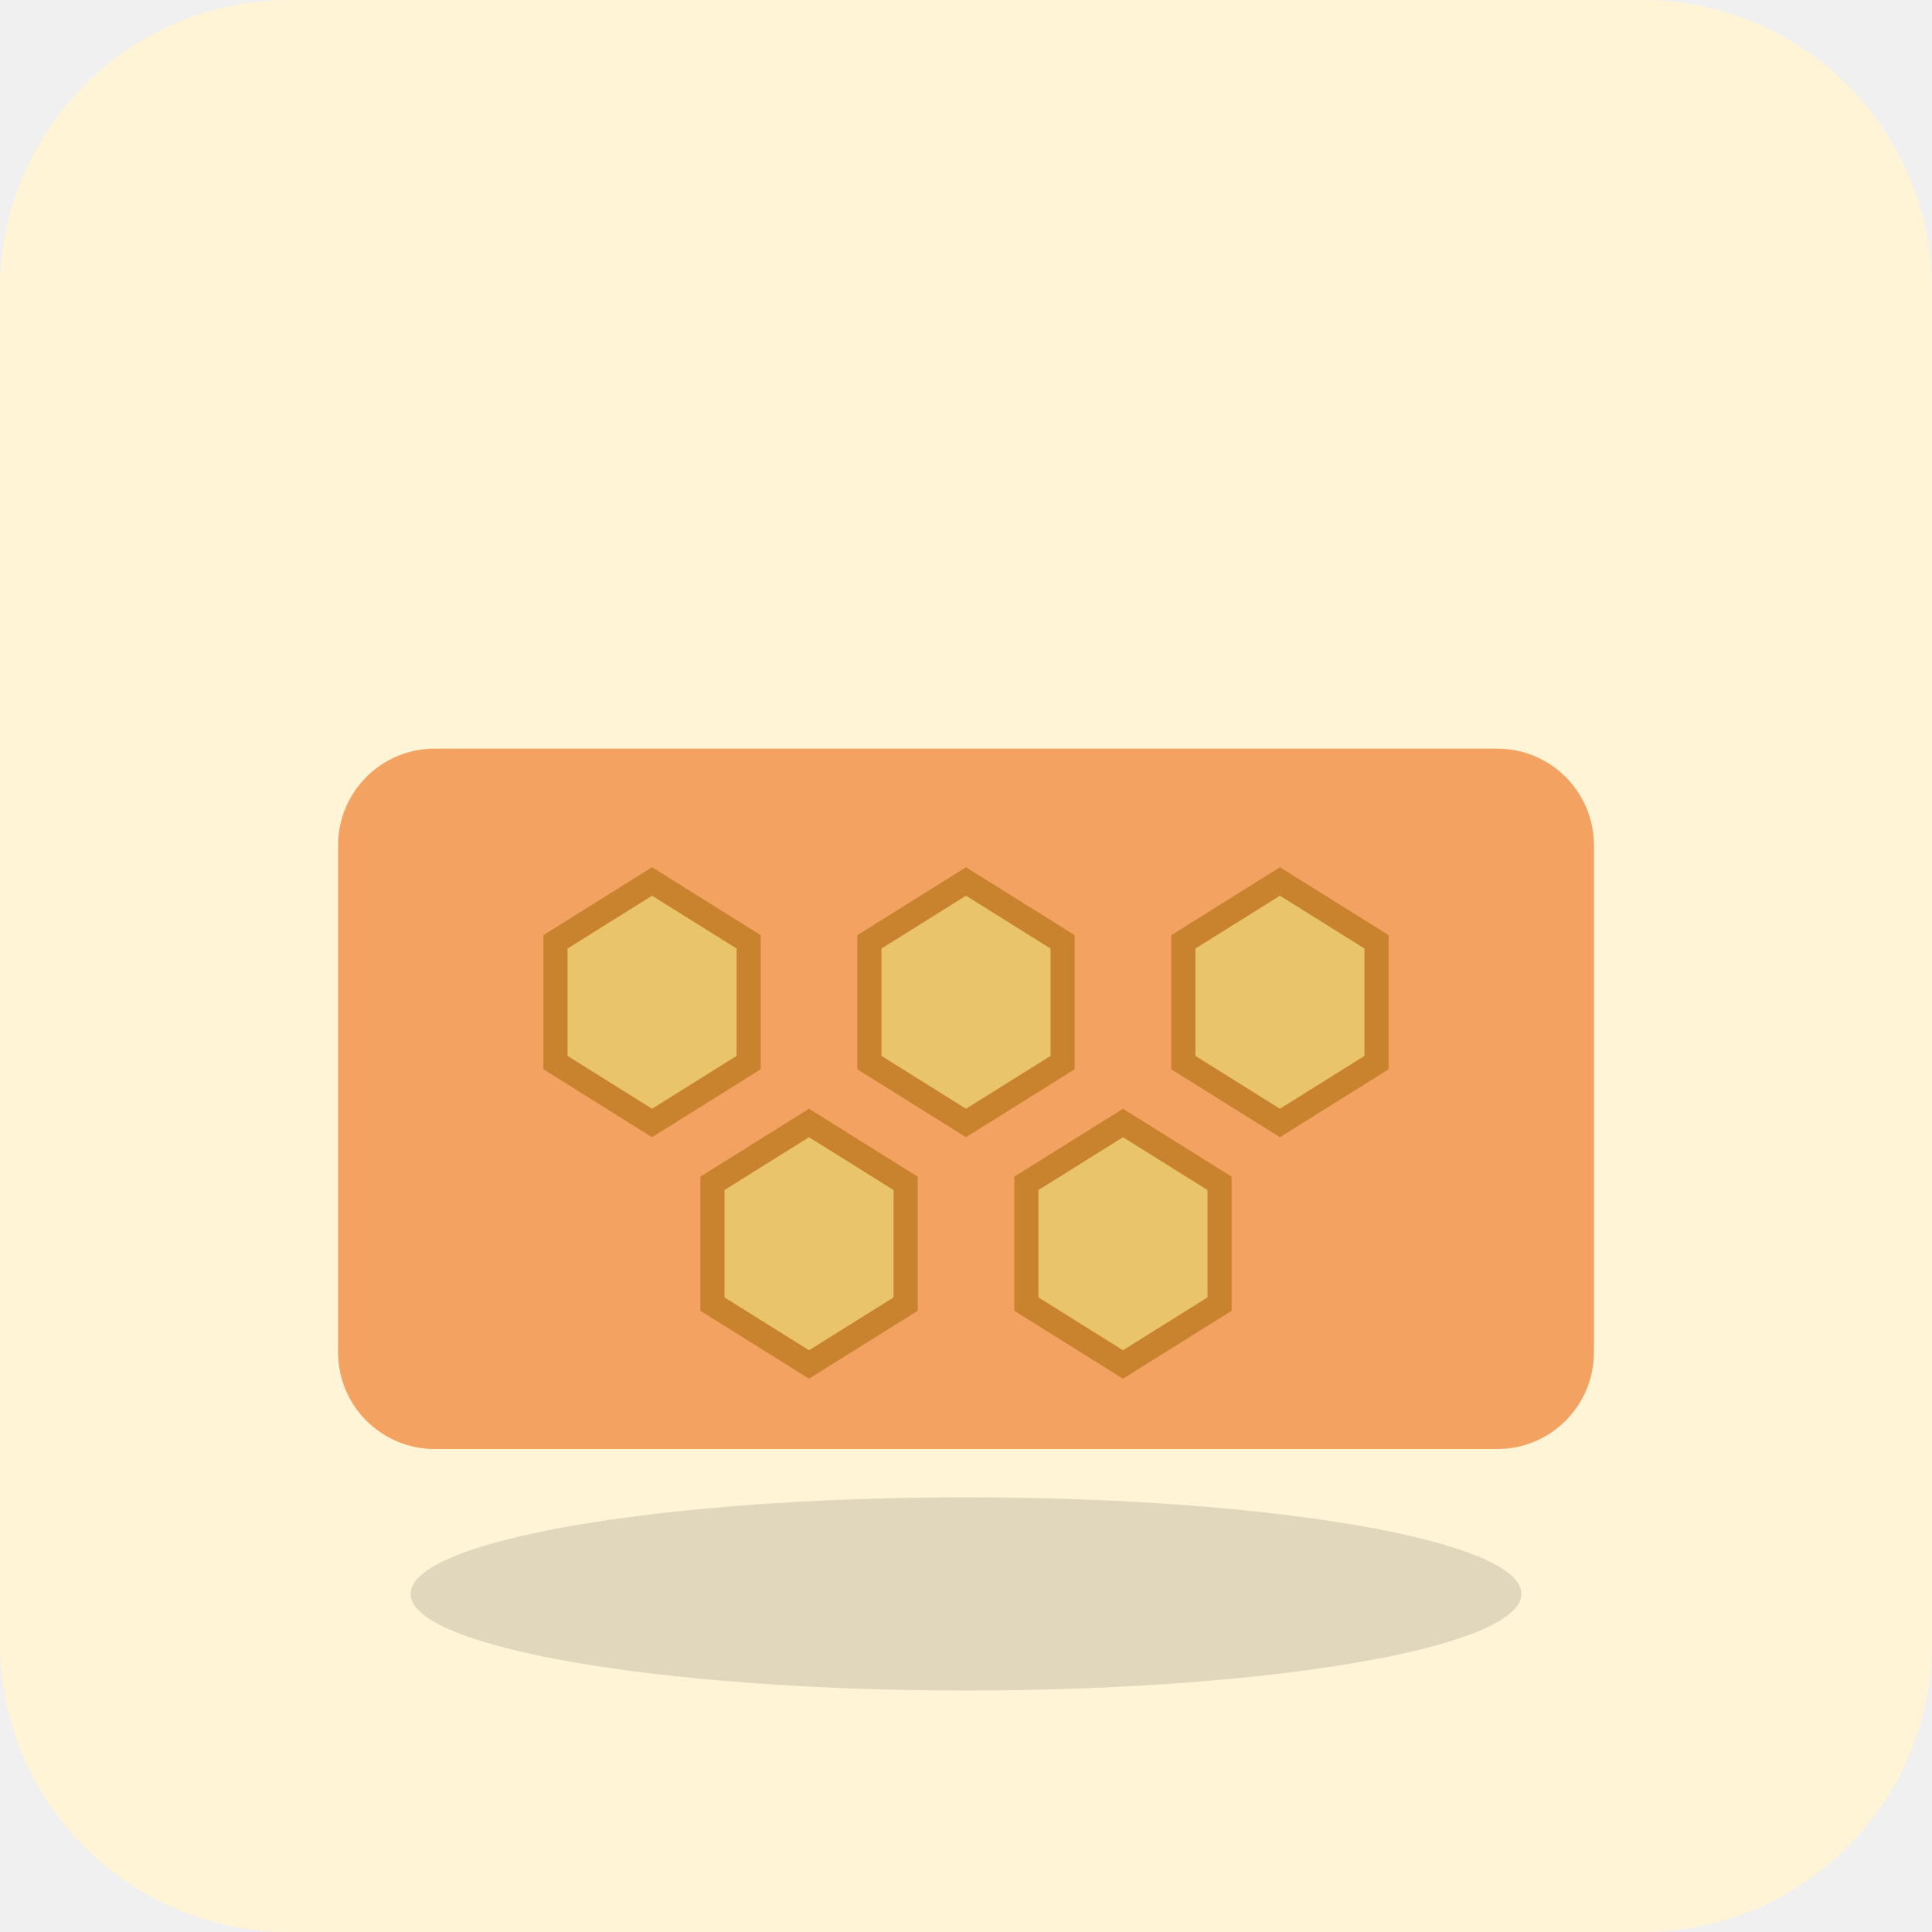
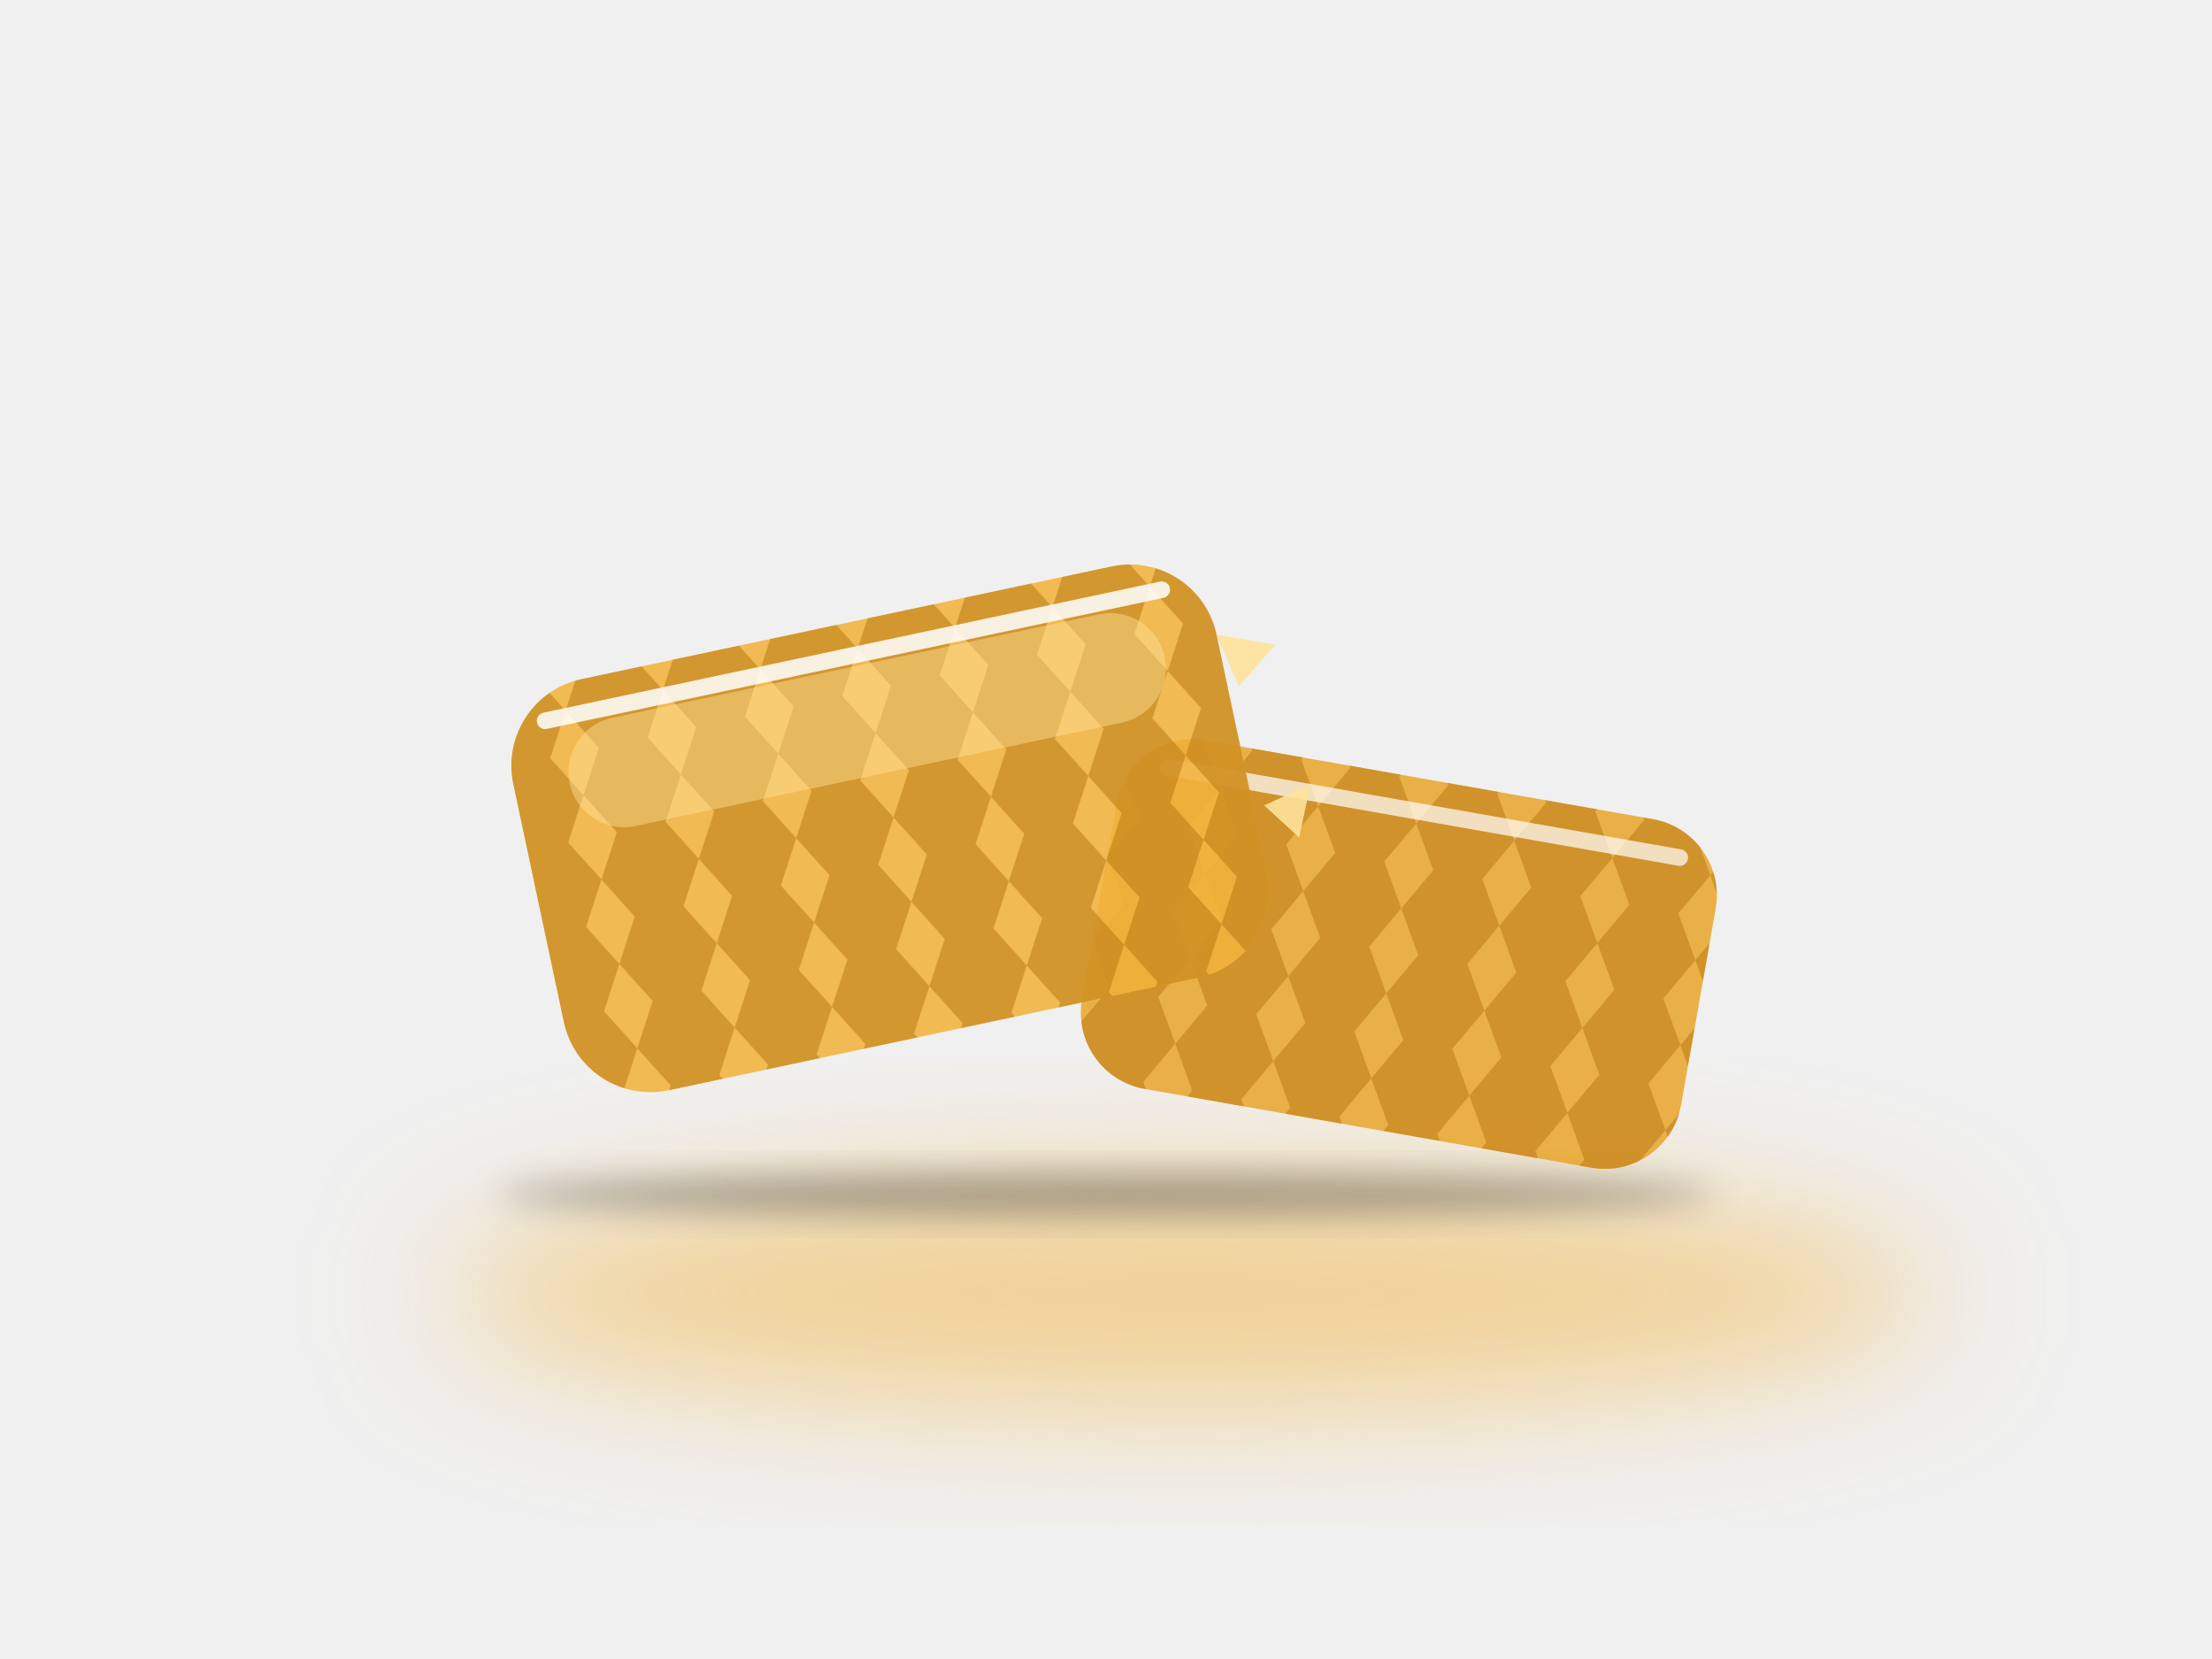
- <svg xmlns="http://www.w3.org/2000/svg" viewBox="0 0 160 160" role="img">
-   <rect width="160" height="160" rx="24" fill="#fff4d6" />
-   <ellipse cx="80" cy="132" rx="46" ry="8" fill="#000" opacity=".12" />
-   <rect x="28" y="62" width="104" height="58" rx="8" fill="#f4a261" />
-   <path d="M46 78l8-5 8 5v10l-8 5-8-5zM72 78l8-5 8 5v10l-8 5-8-5zM98 78l8-5 8 5v10l-8 5-8-5zM59 98l8-5 8 5v10l-8 5-8-5zM85 98l8-5 8 5v10l-8 5-8-5z" fill="#e9c46a" stroke="#c9832e" stroke-width="2" />
+ <svg xmlns="http://www.w3.org/2000/svg" viewBox="0 0 400 300" role="img">
+   <defs>
+     <pattern id="hx" width="18" height="15.6" patternUnits="userSpaceOnUse">
+       <path d="M4.5 0 h9 l4.5 7.8 l-4.5 7.8 h-9 l-4.5 -7.8 z" fill="#B97A12" opacity=".55" />
+     </pattern>
+     <filter id="g" x="-50%" y="-50%" width="200%" height="200%">
+       <feGaussianBlur stdDeviation="12" />
+     </filter>
+     <filter id="c" x="-50%" y="-50%" width="200%" height="200%">
+       <feGaussianBlur stdDeviation="3" />
+     </filter>
+   </defs>
+   <ellipse cx="215" cy="234" rx="135" ry="21" fill="#F2B33D" opacity=".5" filter="url(#g)" />
+   <ellipse cx="200" cy="216" rx="110" ry="4" fill="#000" opacity=".3" filter="url(#c)" />
+   <g transform="rotate(10 250 172)">
+     <rect x="198" y="140" width="110" height="64" rx="14" fill="#E9A42A" opacity=".85" />
+     <rect x="198" y="140" width="110" height="64" rx="14" fill="url(#hx)" />
+     <path d="M206 146 H300" stroke="#fff" stroke-width="3" stroke-linecap="round" opacity=".7" />
+   </g>
+   <g transform="rotate(-12 160 150)">
+     <rect x="96" y="112" width="130" height="76" rx="16" fill="#F2B33D" opacity=".88" />
+     <rect x="96" y="112" width="130" height="76" rx="16" fill="url(#hx)" />
+     <rect x="106" y="120" width="110" height="20" rx="10" fill="#FFE29A" opacity=".45" />
+     <path d="M104 118 H218" stroke="#fff" stroke-width="3" stroke-linecap="round" opacity=".85" />
+     <g fill="#FFE29A" opacity=".9">
+       <path d="M226 128 l10 4 l-8 6 z" />
+       <path d="M228 160 l9 -2 l-4 9 z" />
+     </g>
+   </g>
</svg>
